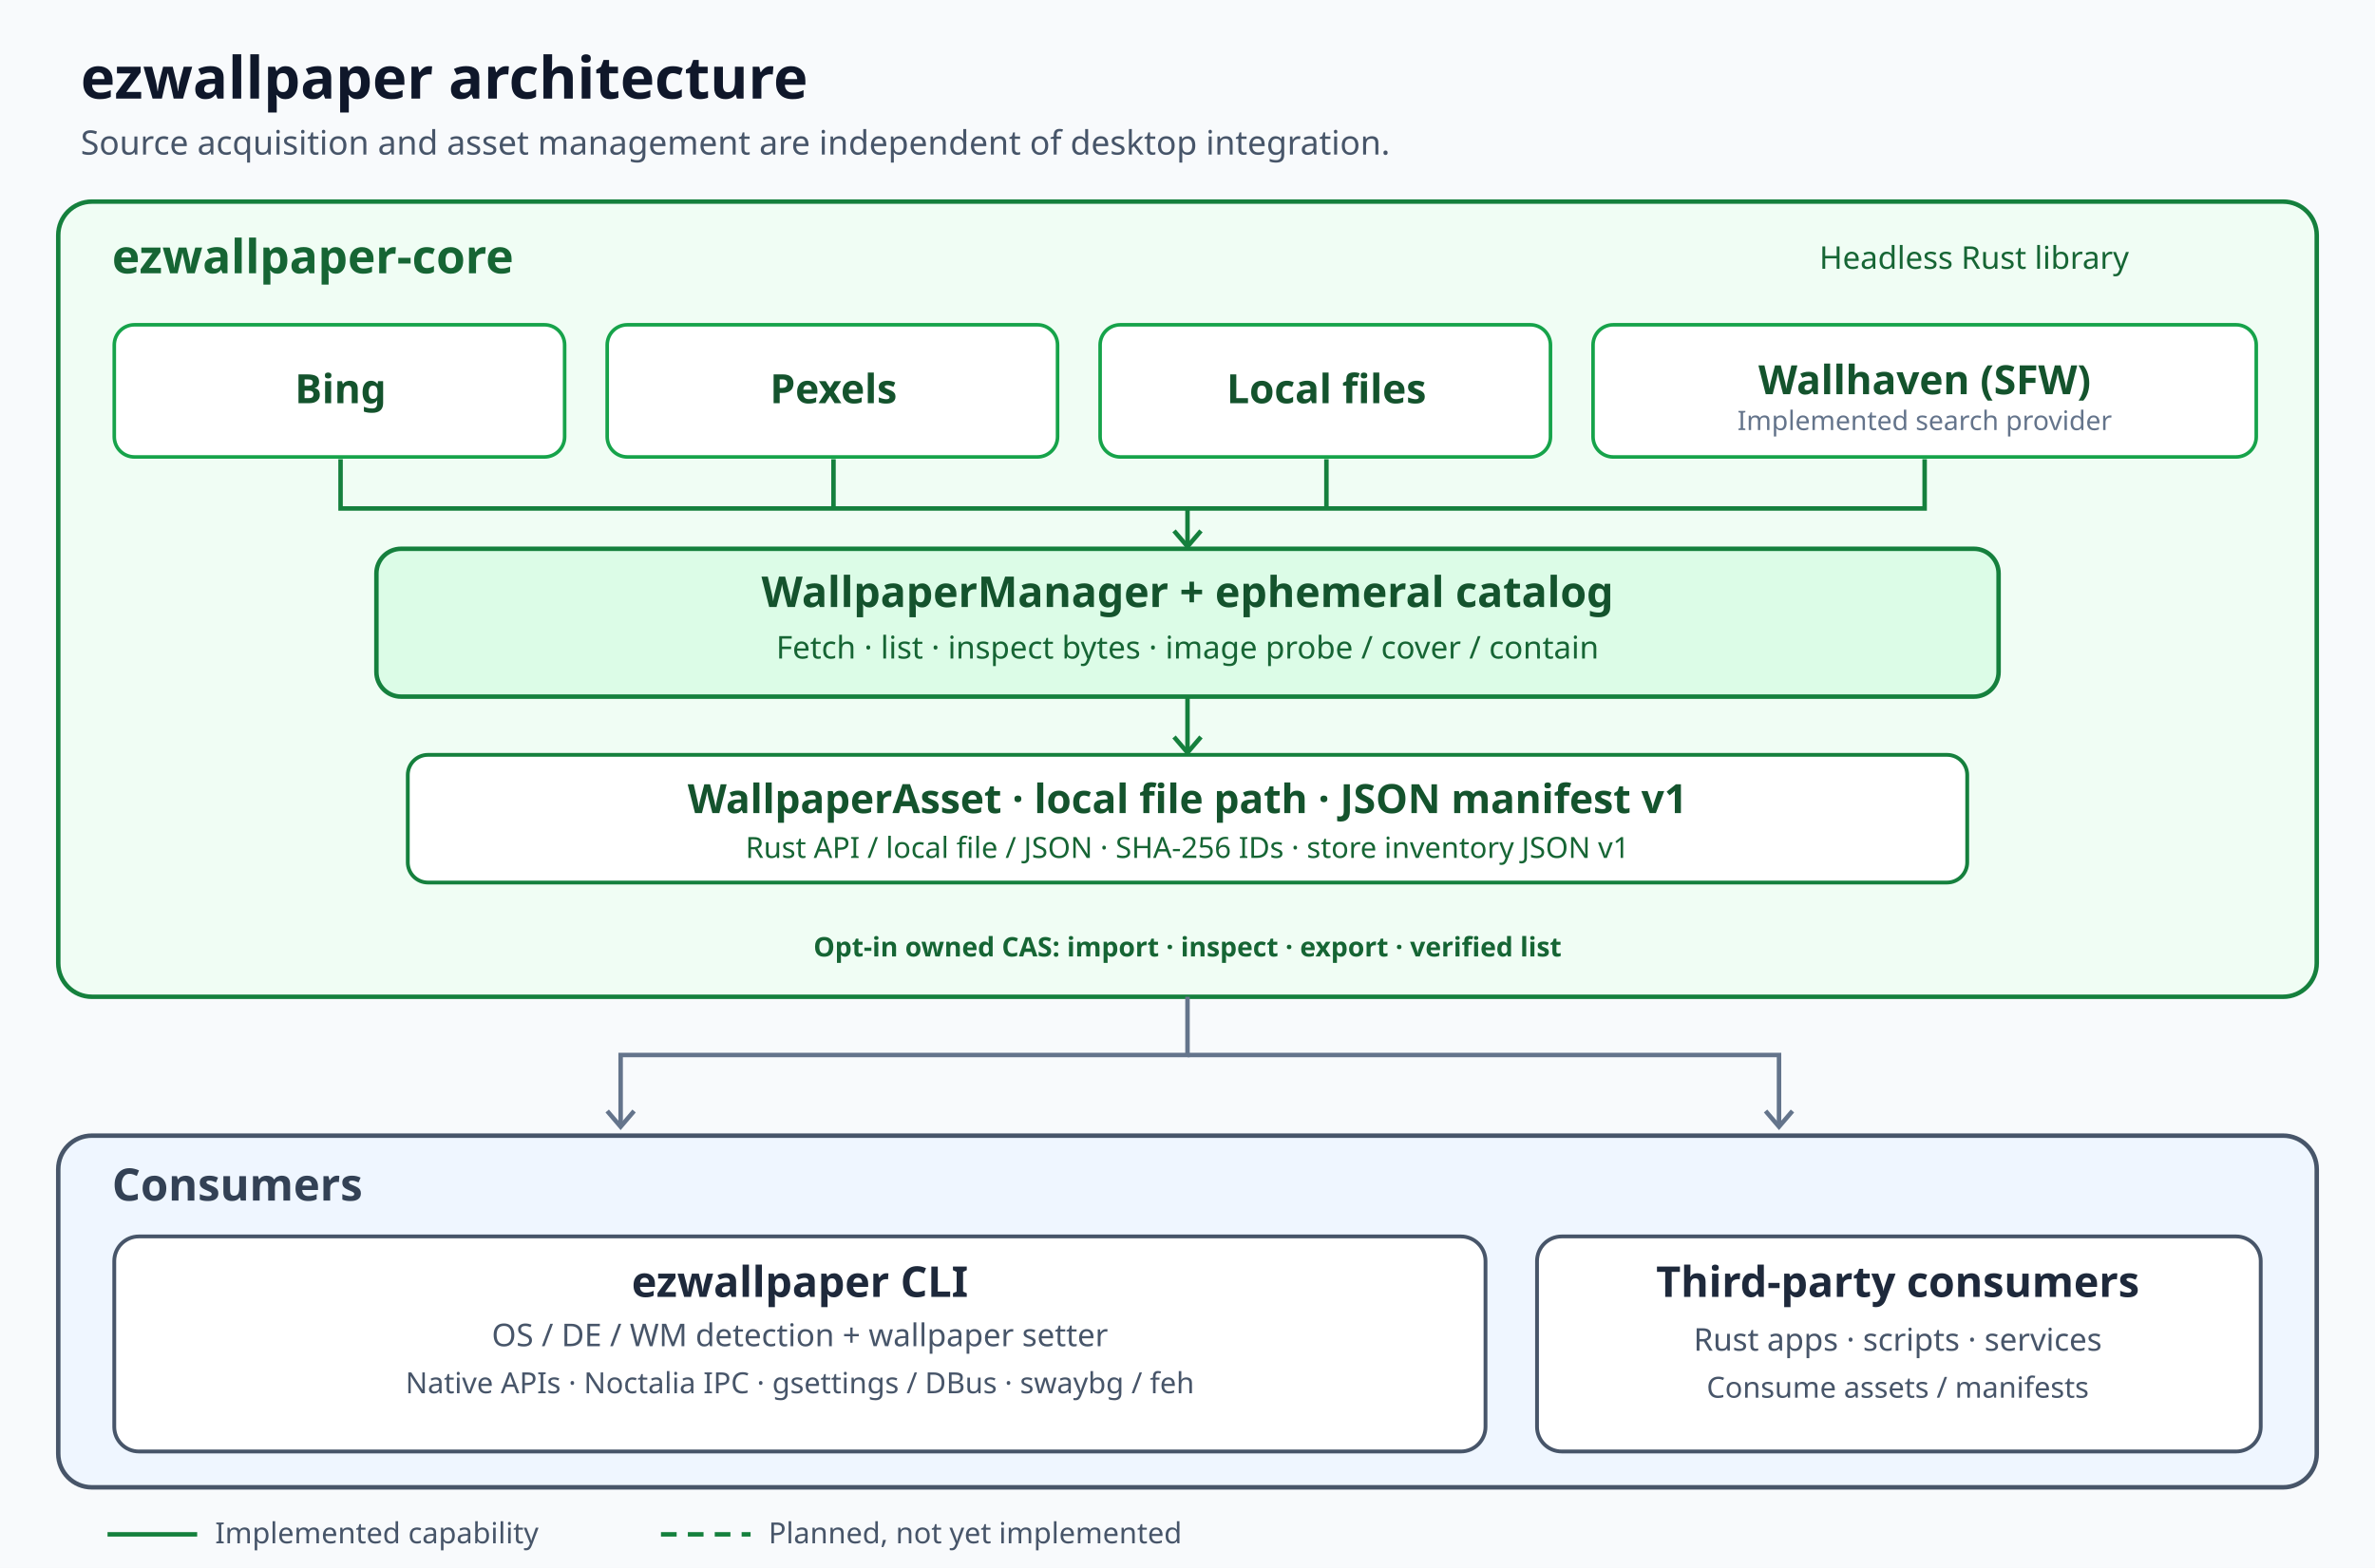
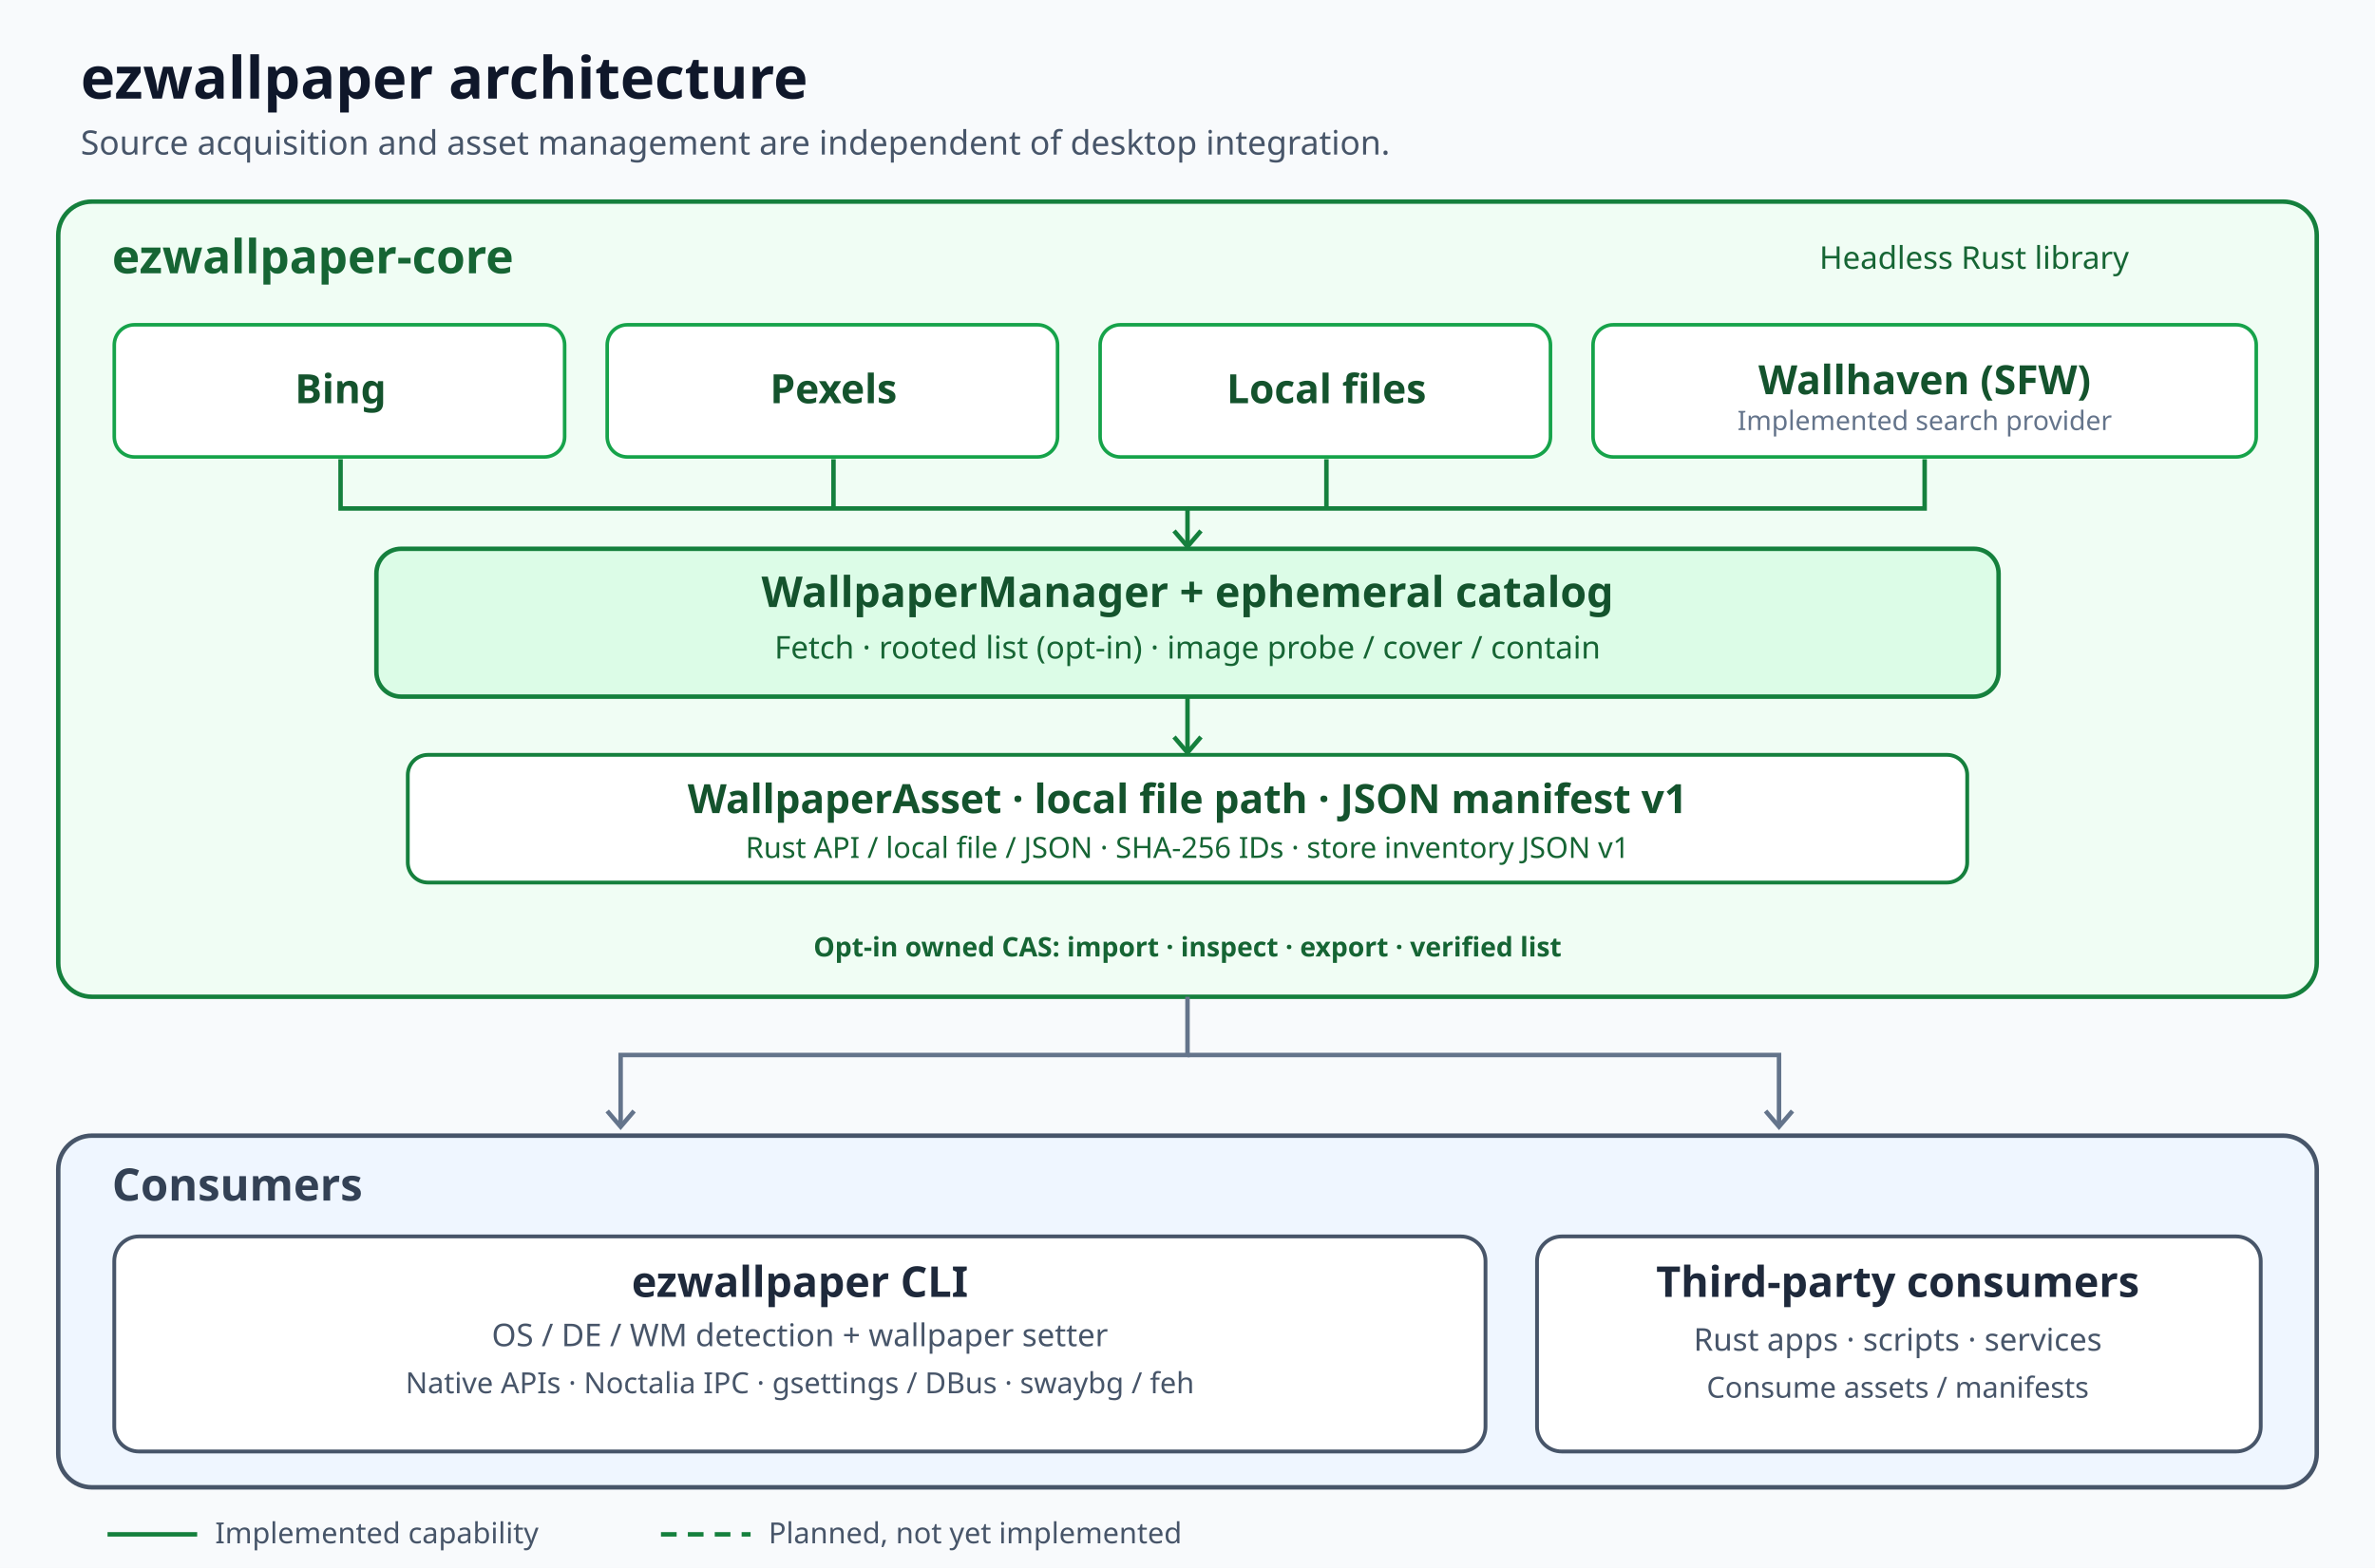
<svg xmlns="http://www.w3.org/2000/svg" width="1060" height="700" viewBox="0 0 1060 700" role="img" aria-labelledby="title desc">
  <rect width="1060" height="700" fill="#f8fafc" />
  <text x="36" y="44" fill="#0f172a" font-family="system-ui, sans-serif" font-size="26" font-weight="700">ezwallpaper architecture</text>
  <text x="36" y="69" fill="#475569" font-family="system-ui, sans-serif" font-size="15">Source acquisition and asset management are independent of desktop integration.</text>
  <rect x="26" y="90" width="1008" height="355" rx="15" fill="#f0fdf4" stroke="#15803d" stroke-width="2" />
  <text x="50" y="122" fill="#166534" font-family="system-ui, sans-serif" font-size="21" font-weight="700">ezwallpaper-core</text>
  <text x="812" y="120" fill="#166534" font-family="system-ui, sans-serif" font-size="14">Headless Rust library</text>
  <g fill="#fff" stroke="#16a34a" stroke-width="1.6">
    <rect x="51" y="145" width="201" height="59" rx="9" />
    <rect x="271" y="145" width="201" height="59" rx="9" />
    <rect x="491" y="145" width="201" height="59" rx="9" />
  </g>
  <rect x="711" y="145" width="296" height="59" rx="9" fill="#fff" stroke="#16a34a" stroke-width="1.6" />
  <g fill="#14532d" font-family="system-ui, sans-serif" font-size="18" font-weight="600" text-anchor="middle">
    <text x="152" y="180">Bing</text>
    <text x="372" y="180">Pexels</text>
    <text x="592" y="180">Local files</text>
    <text x="859" y="176">Wallhaven (SFW)</text>
  </g>
  <text x="859" y="192" fill="#64748b" font-family="system-ui, sans-serif" font-size="12" text-anchor="middle">Implemented search provider</text>
  <g stroke="#15803d" stroke-width="2" fill="none">
    <path d="M152 205 V227 H530 V244" />
    <path d="M372 205 V227" />
    <path d="M592 205 V227" />
    <path d="M859 205 V227 H530" />
    <path d="M524 237 L530 244 L536 237" />
  </g>
  <rect x="168" y="245" width="724" height="66" rx="11" fill="#dcfce7" stroke="#15803d" stroke-width="2" />
  <text x="530" y="271" fill="#14532d" font-family="system-ui, sans-serif" font-size="19" font-weight="700" text-anchor="middle">WallpaperManager + ephemeral catalog</text>
-   <text x="530" y="294" fill="#166534" font-family="system-ui, sans-serif" font-size="14" text-anchor="middle">Fetch · list · inspect bytes · image probe / cover / contain</text>
+   <text x="530" y="294" fill="#166534" font-family="system-ui, sans-serif" font-size="14" text-anchor="middle">Fetch · rooted list (opt-in) · image probe / cover / contain</text>
  <path d="M530 311 V335" stroke="#15803d" stroke-width="2" />
  <path d="M524 329 L530 336 L536 329" fill="none" stroke="#15803d" stroke-width="2" />
  <rect x="182" y="337" width="696" height="57" rx="9" fill="#fff" stroke="#15803d" stroke-width="1.7" />
  <text x="530" y="363" fill="#14532d" font-family="system-ui, sans-serif" font-size="18" font-weight="700" text-anchor="middle">WallpaperAsset · local file path · JSON manifest v1</text>
  <text x="530" y="383" fill="#166534" font-family="system-ui, sans-serif" font-size="13" text-anchor="middle">Rust API / local file / JSON · SHA-256 IDs · store inventory JSON v1</text>
  <text x="530" y="427" fill="#166534" font-family="system-ui, sans-serif" font-size="12" font-weight="600" text-anchor="middle">Opt-in owned CAS: import · inspect · export · verified list</text>
  <g stroke="#64748b" stroke-width="2" fill="none">
    <path d="M530 445 V471 H277 V502" />
    <path d="M530 471 H794 V502" />
    <path d="M271 496 L277 503 L283 496" />
    <path d="M788 496 L794 503 L800 496" />
  </g>
  <rect x="26" y="507" width="1008" height="157" rx="15" fill="#eff6ff" stroke="#475569" stroke-width="2" />
  <text x="50" y="536" fill="#334155" font-family="system-ui, sans-serif" font-size="20" font-weight="700">Consumers</text>
  <rect x="51" y="552" width="612" height="96" rx="11" fill="#fff" stroke="#475569" stroke-width="1.7" />
  <text x="357" y="579" fill="#1e293b" font-family="system-ui, sans-serif" font-size="19" font-weight="700" text-anchor="middle">ezwallpaper CLI</text>
  <text x="357" y="601" fill="#475569" font-family="system-ui, sans-serif" font-size="14" text-anchor="middle">OS / DE / WM detection + wallpaper setter</text>
  <text x="357" y="622" fill="#475569" font-family="system-ui, sans-serif" font-size="13" text-anchor="middle">Native APIs · Noctalia IPC · gsettings / DBus · swaybg / feh</text>
  <rect x="686" y="552" width="323" height="96" rx="11" fill="#fff" stroke="#475569" stroke-width="1.7" />
  <text x="847" y="579" fill="#1e293b" font-family="system-ui, sans-serif" font-size="19" font-weight="700" text-anchor="middle">Third-party consumers</text>
  <text x="847" y="603" fill="#475569" font-family="system-ui, sans-serif" font-size="14" text-anchor="middle">Rust apps · scripts · services</text>
  <text x="847" y="624" fill="#475569" font-family="system-ui, sans-serif" font-size="13" text-anchor="middle">Consume assets / manifests</text>
  <path d="M48 685 H88" stroke="#15803d" stroke-width="2" />
  <text x="96" y="689" fill="#475569" font-family="system-ui, sans-serif" font-size="13">Implemented capability</text>
  <path d="M295 685 H335" stroke="#15803d" stroke-width="2" stroke-dasharray="7 5" />
  <text x="343" y="689" fill="#475569" font-family="system-ui, sans-serif" font-size="13">Planned, not yet implemented</text>
</svg>
